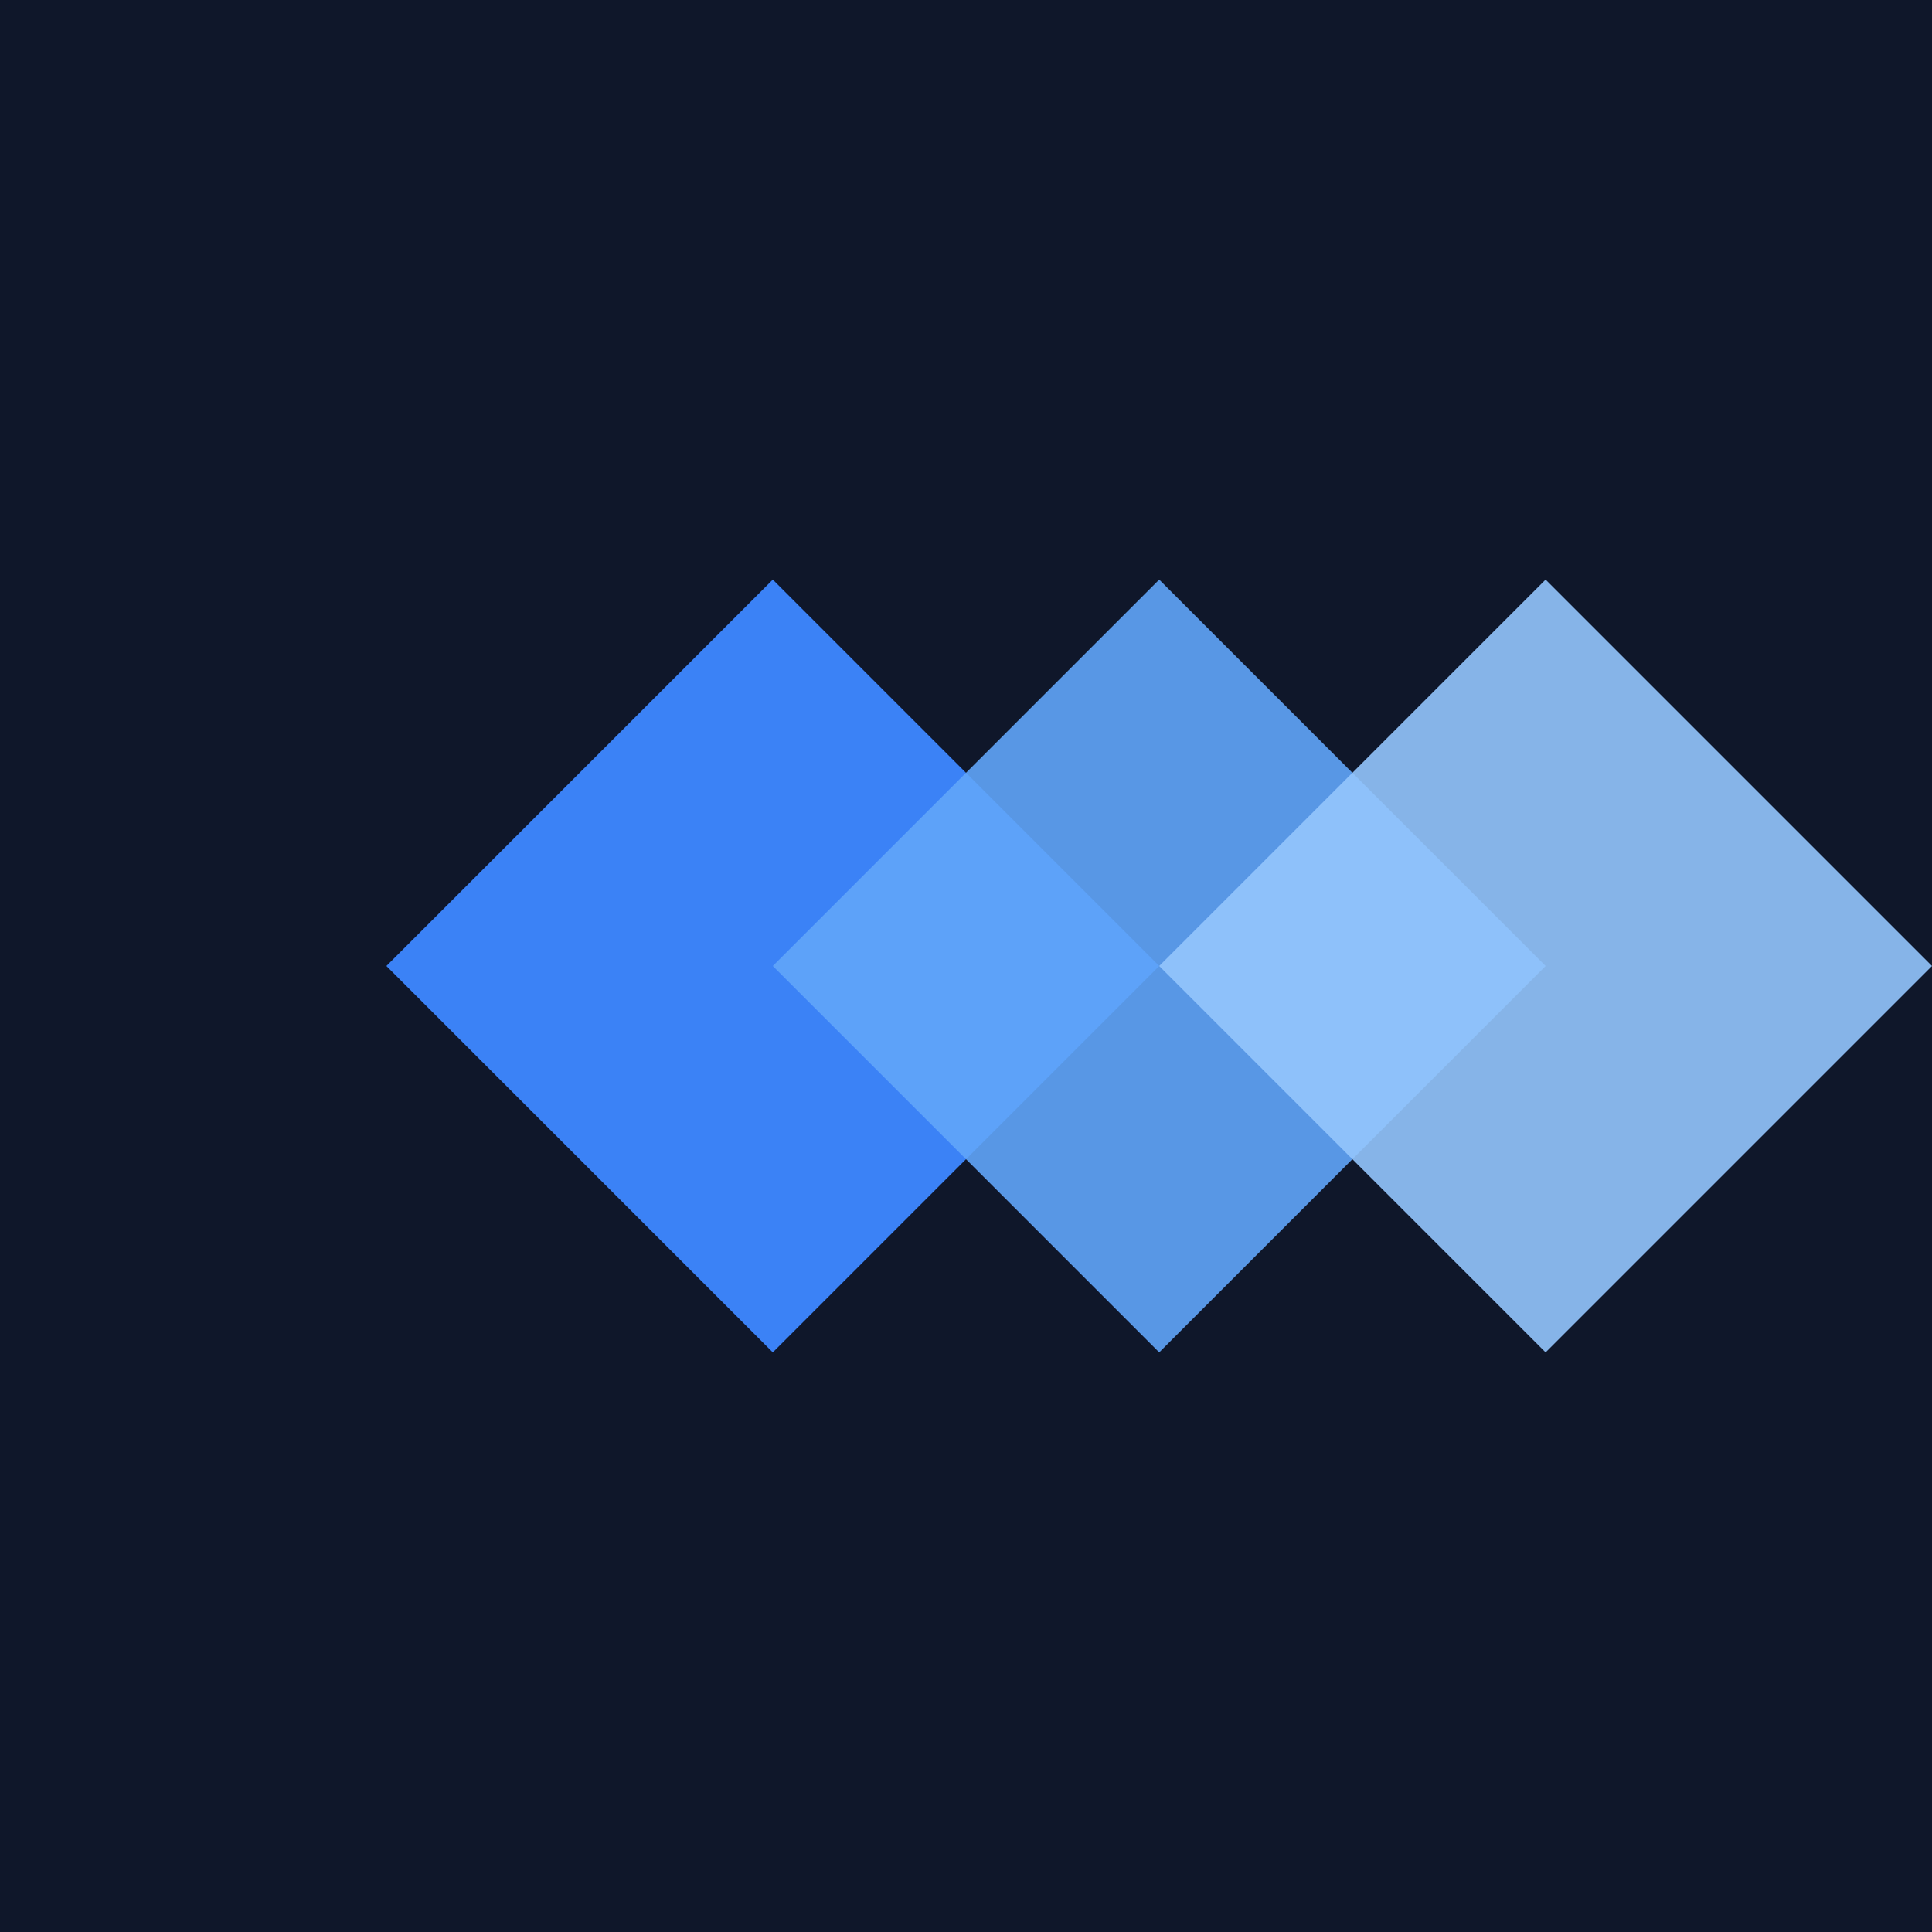
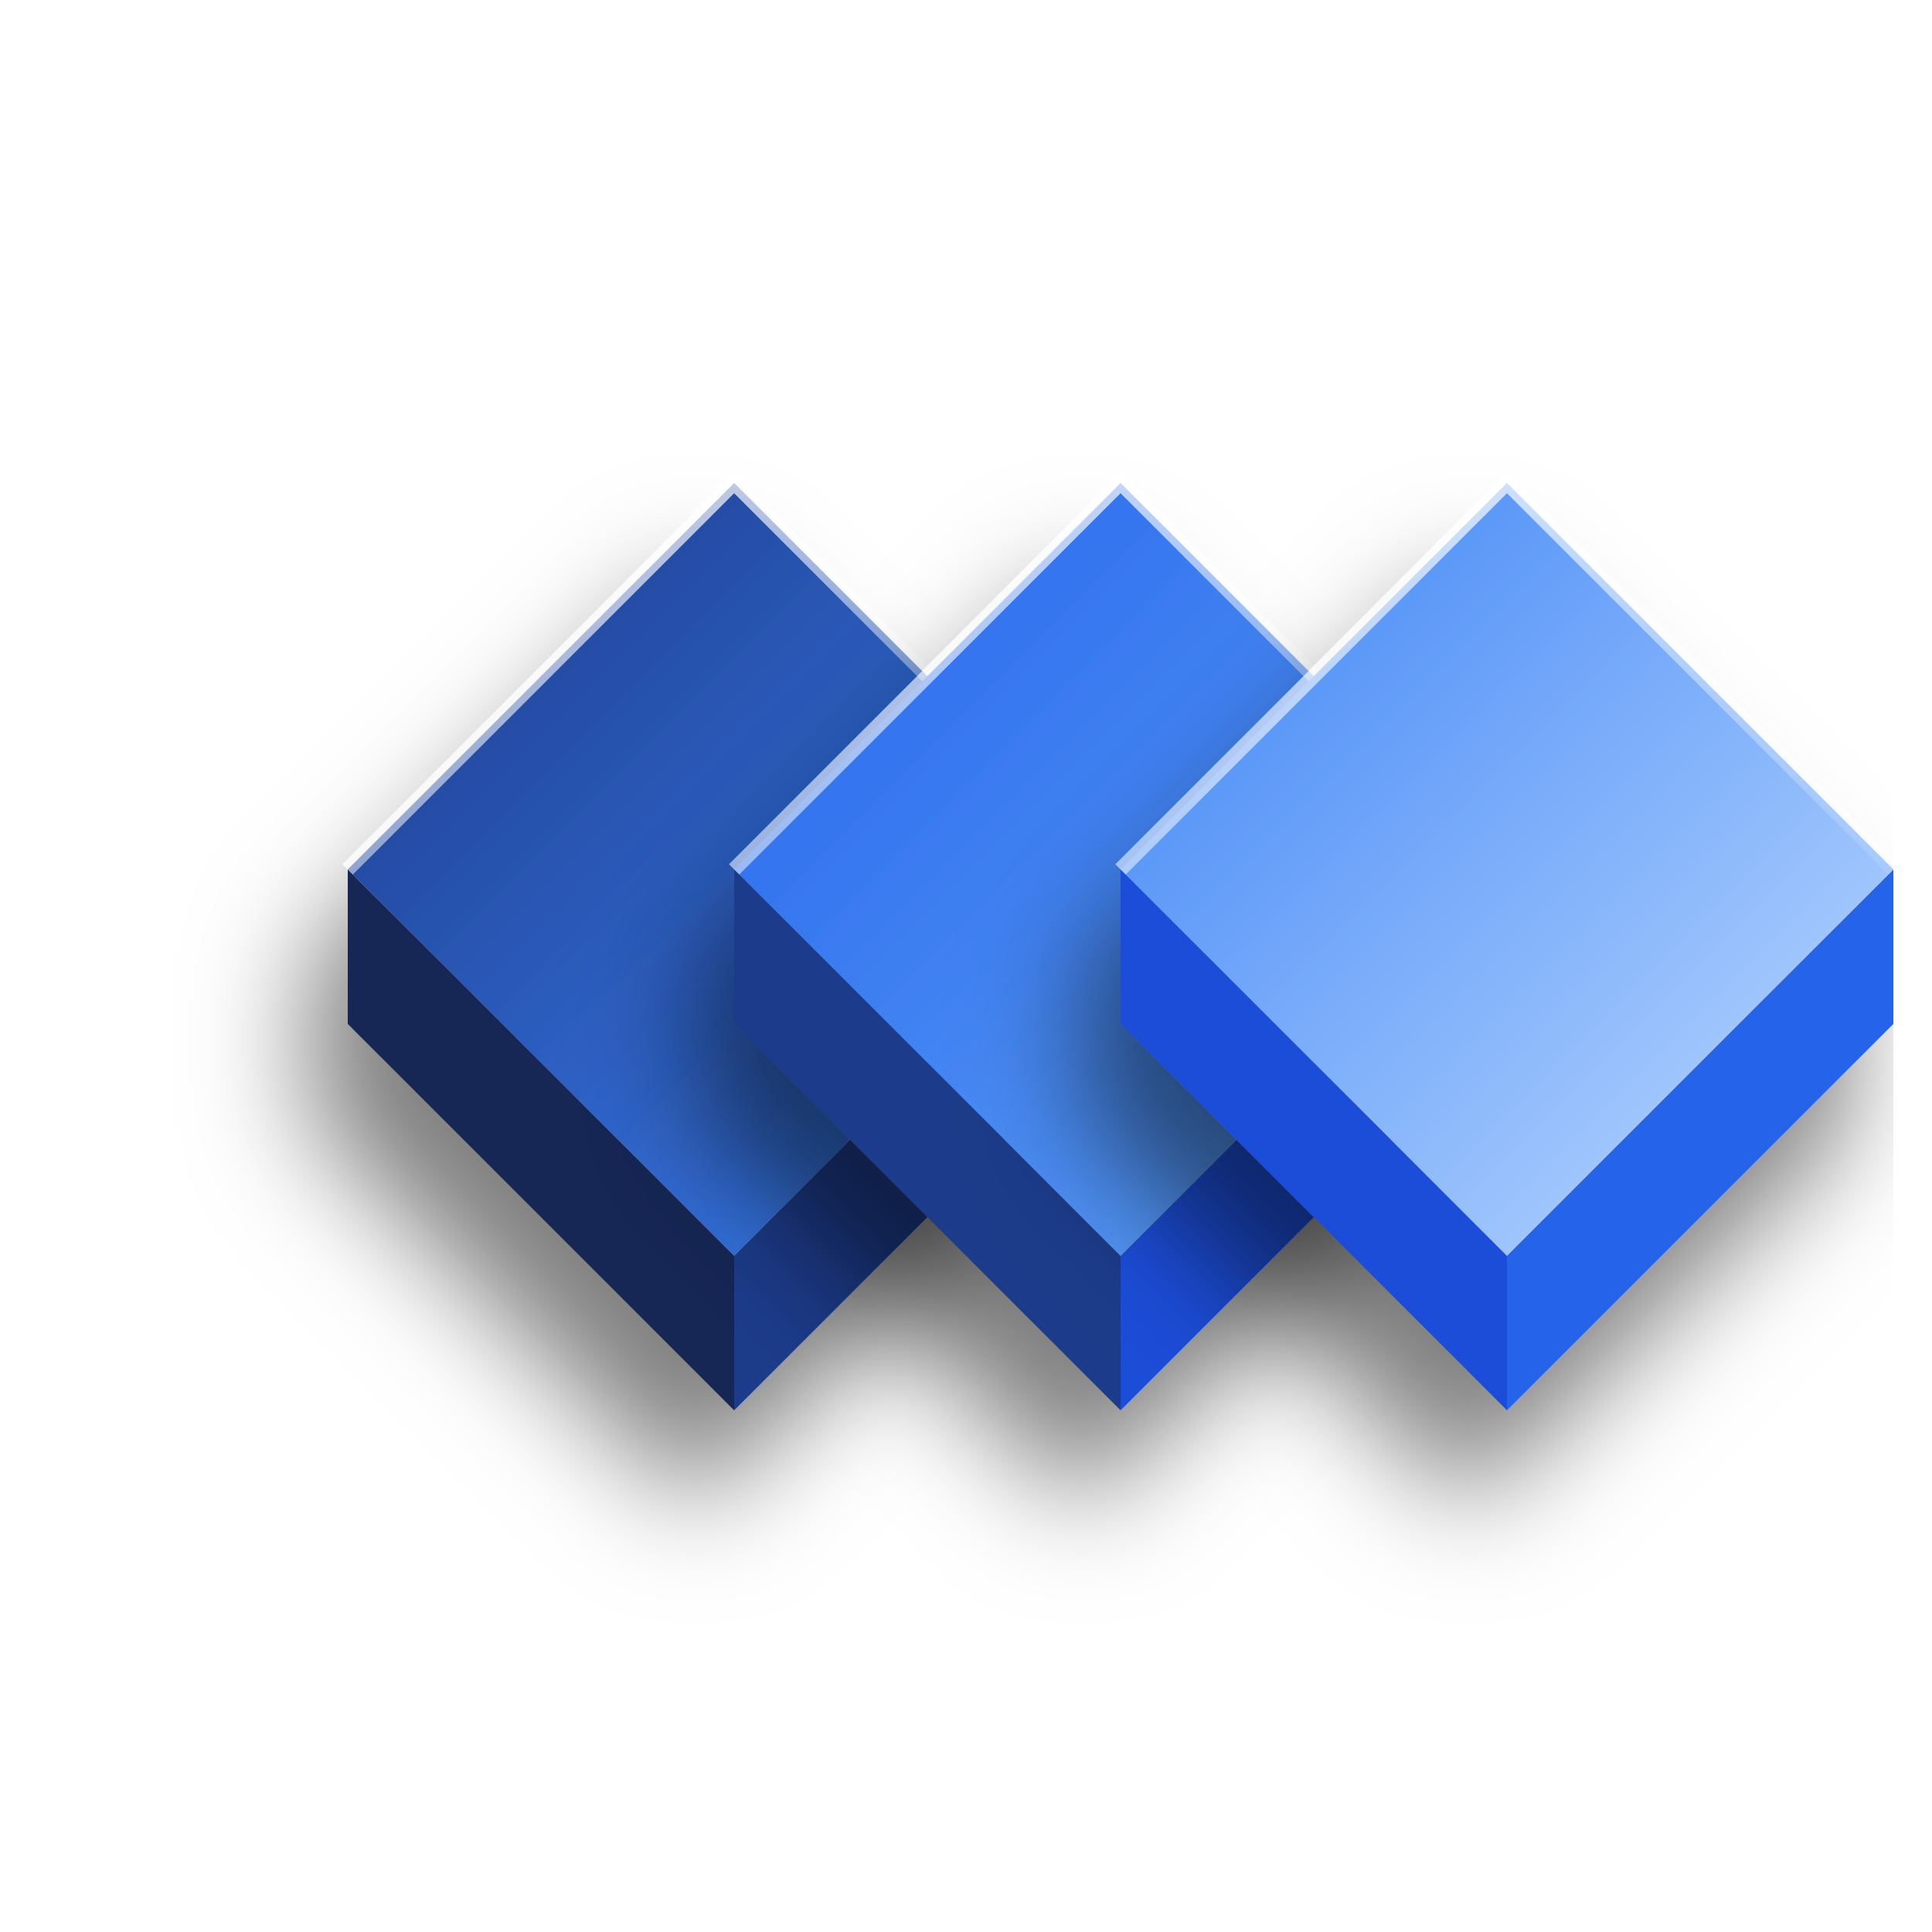
<svg xmlns="http://www.w3.org/2000/svg" viewBox="0 0 100 100">
-   <rect width="100" height="100" fill="#0f172a" />
-   <g transform="translate(50, 50)">
-     <polygon points="-30,0 -10,-20 10,0 -10,20" fill="#3b82f6" />
-     <polygon points="-10,0 10,-20 30,0 10,20" fill="#60a5fa" opacity="0.9" />
-     <polygon points="10,0 30,-20 50,0 30,20" fill="#93c5fd" opacity="0.9" />
+   <defs>
+     <filter id="glow" x="-30%" y="-30%" width="160%" height="160%">
+       <feDropShadow dx="-2" dy="5" stdDeviation="3" flood-color="#000000" flood-opacity="0.5" />
+     </filter>
+     <linearGradient id="bg1" x1="0%" y1="0%" x2="100%" y2="100%">
+       <stop offset="0%" stop-color="#1e3a8a" />
+       <stop offset="100%" stop-color="#3b82f6" />
+     </linearGradient>
+     <linearGradient id="bg2" x1="0%" y1="0%" x2="100%" y2="100%">
+       <stop offset="0%" stop-color="#2563eb" />
+       <stop offset="100%" stop-color="#60a5fa" />
+     </linearGradient>
+     <linearGradient id="bg3" x1="0%" y1="0%" x2="100%" y2="100%">
+       <stop offset="0%" stop-color="#3b82f6" />
+       <stop offset="100%" stop-color="#bfdbfe" />
+     </linearGradient>
+     <linearGradient id="edge" x1="0%" y1="0%" x2="100%" y2="100%">
+       <stop offset="0%" stop-color="#ffffff" stop-opacity="0.9" />
+       <stop offset="100%" stop-color="#ffffff" stop-opacity="0.1" />
+     </linearGradient>
+   </defs>
+   <rect width="100" height="100" fill="transparent" />
+   <g transform="translate(48, 45)">
+     <g filter="url(#glow)">
+       <polygon points="-30,0 -10,20 -10,28 -30,8" fill="#172554" />
+       <polygon points="-10,20 10,0 10,8 -10,28" fill="#1e3a8a" />
+       <polygon points="-30,0 -10,-20 10,0 -10,20" fill="url(#bg1)" />
+       <polyline points="-30,0 -10,-20 10,0" fill="none" stroke="url(#edge)" stroke-width="0.75" />
+     </g>
+     <g filter="url(#glow)">
+       <polygon points="-10,0 10,20 10,28 -10,8" fill="#1e3a8a" />
+       <polygon points="10,20 30,0 30,8 10,28" fill="#1d4ed8" />
+       <polygon points="-10,0 10,-20 30,0 10,20" fill="url(#bg2)" />
+       <polyline points="-10,0 10,-20 30,0" fill="none" stroke="url(#edge)" stroke-width="0.75" />
+     </g>
+     <g filter="url(#glow)">
+       <polygon points="10,0 30,20 30,28 10,8" fill="#1d4ed8" />
+       <polygon points="30,20 50,0 50,8 30,28" fill="#2563eb" />
+       <polygon points="10,0 30,-20 50,0 30,20" fill="url(#bg3)" />
+       <polyline points="10,0 30,-20 50,0" fill="none" stroke="url(#edge)" stroke-width="0.75" />
+     </g>
  </g>
</svg>
